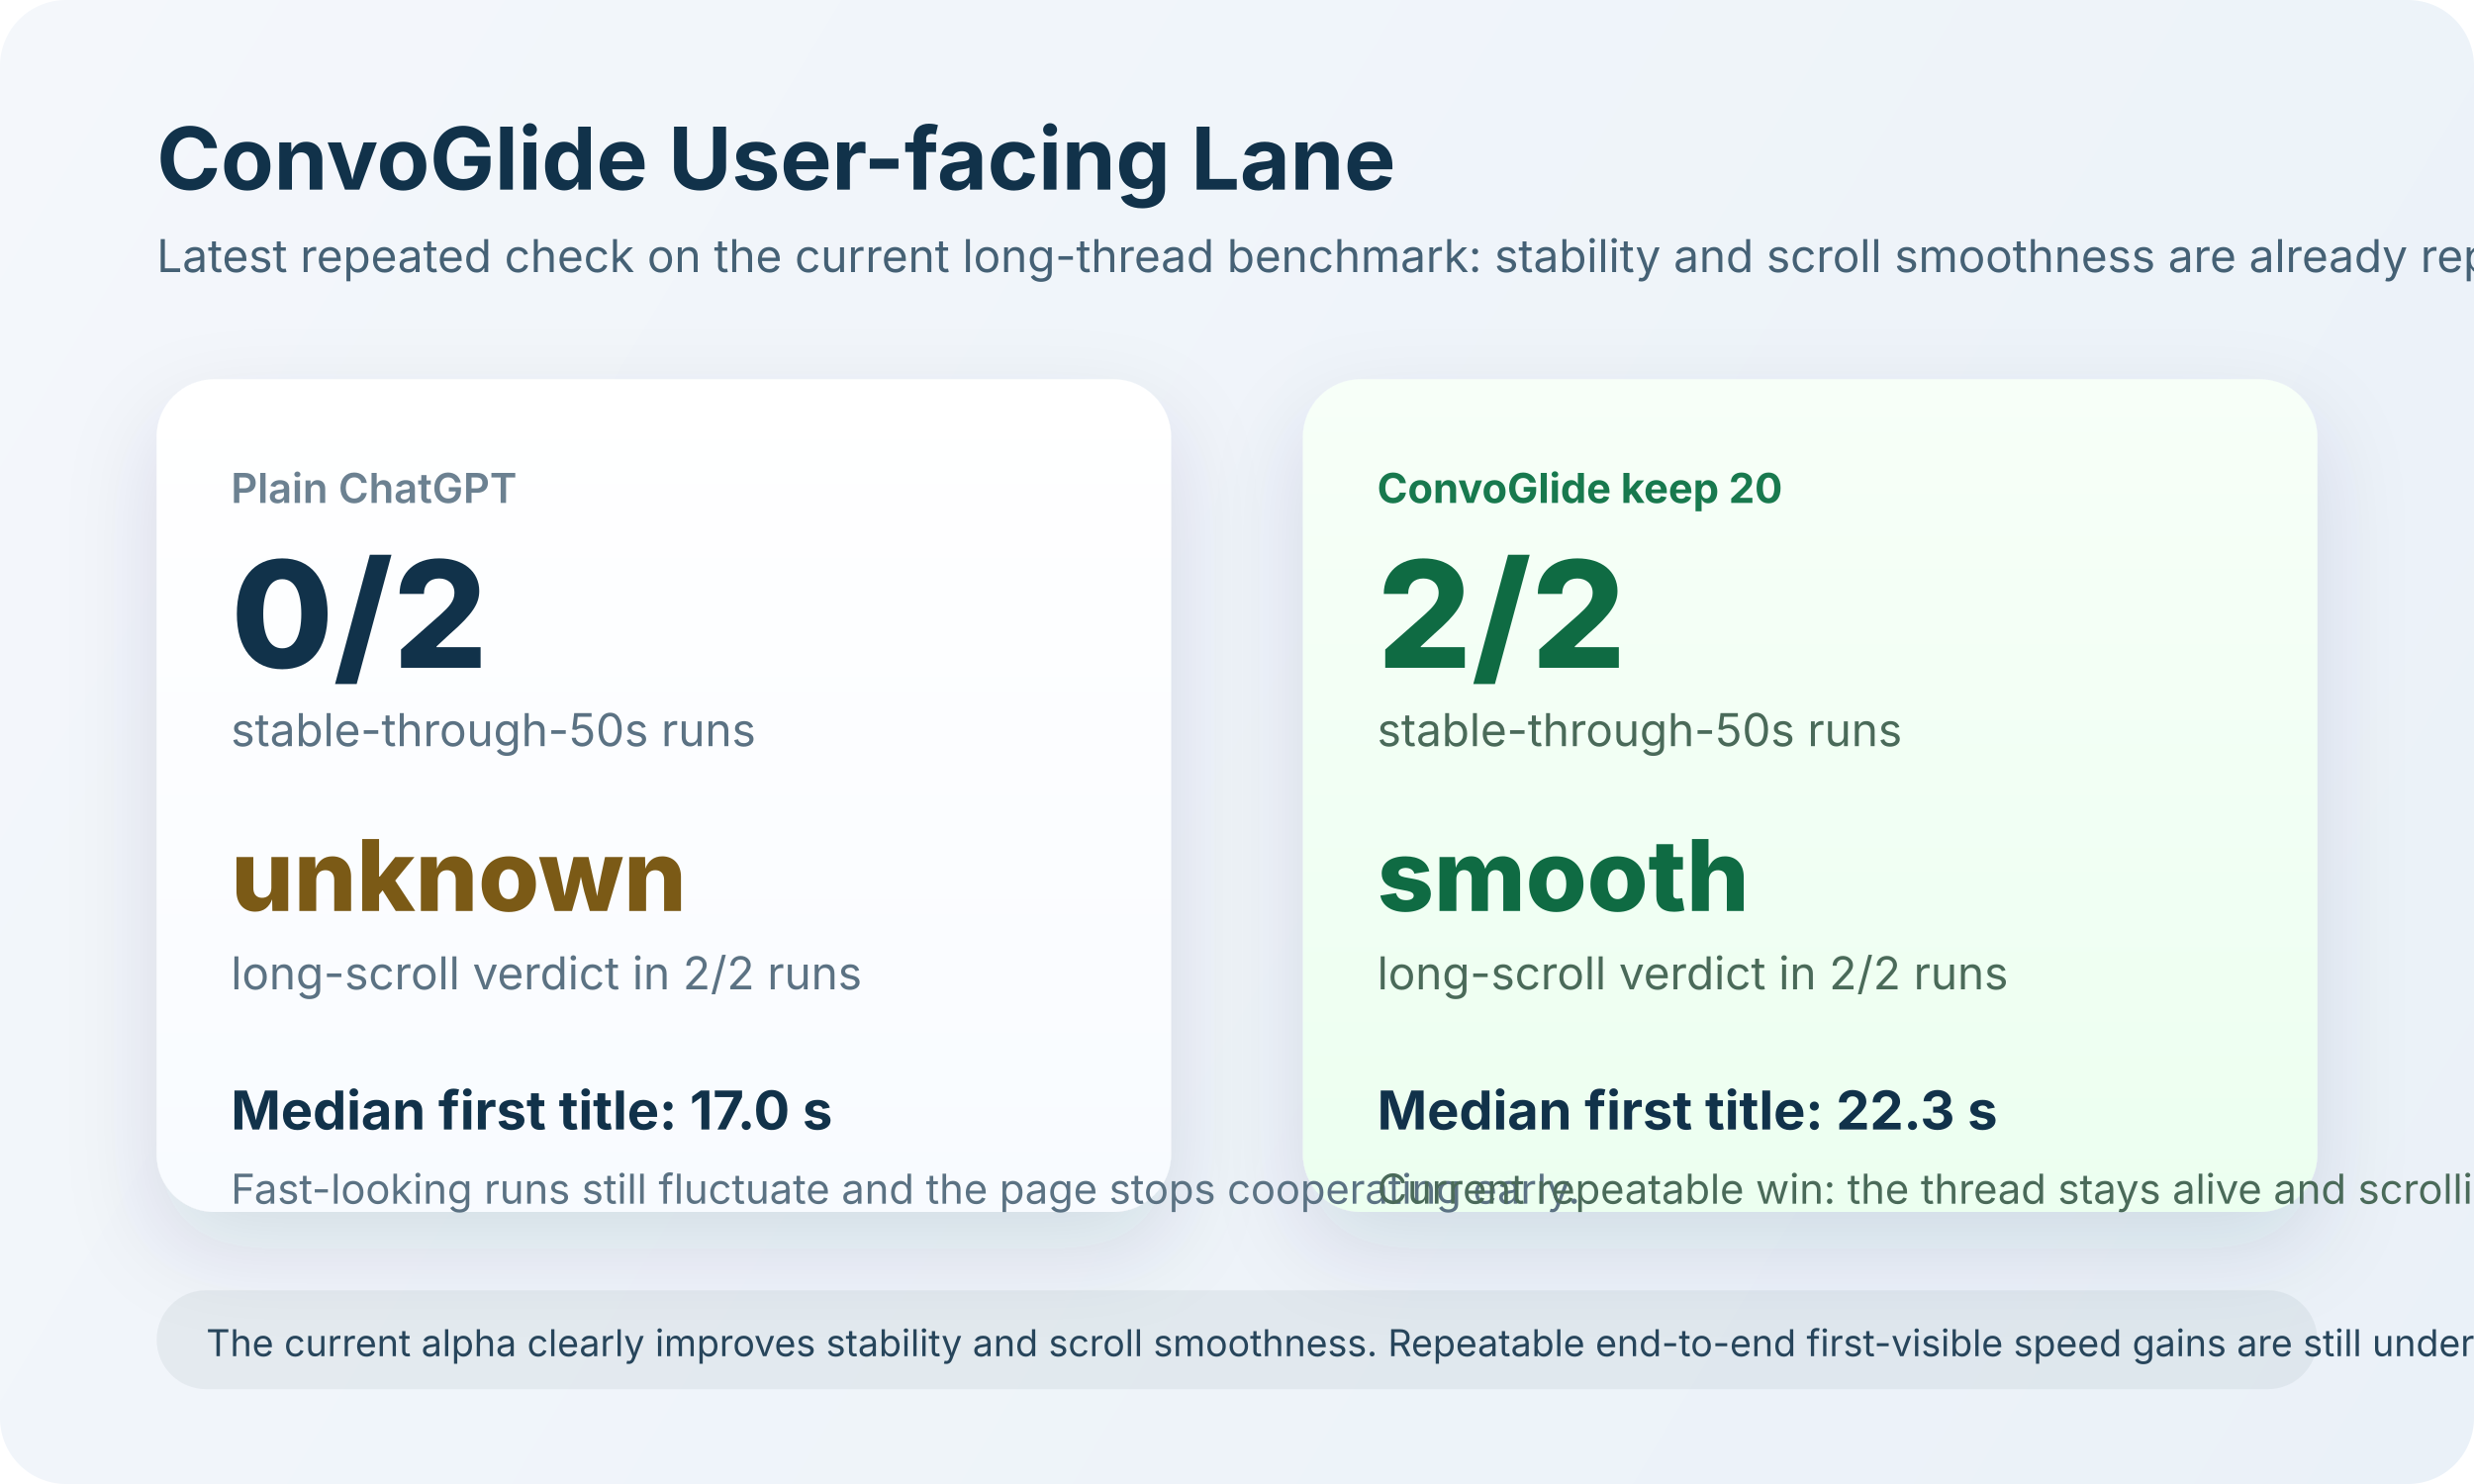
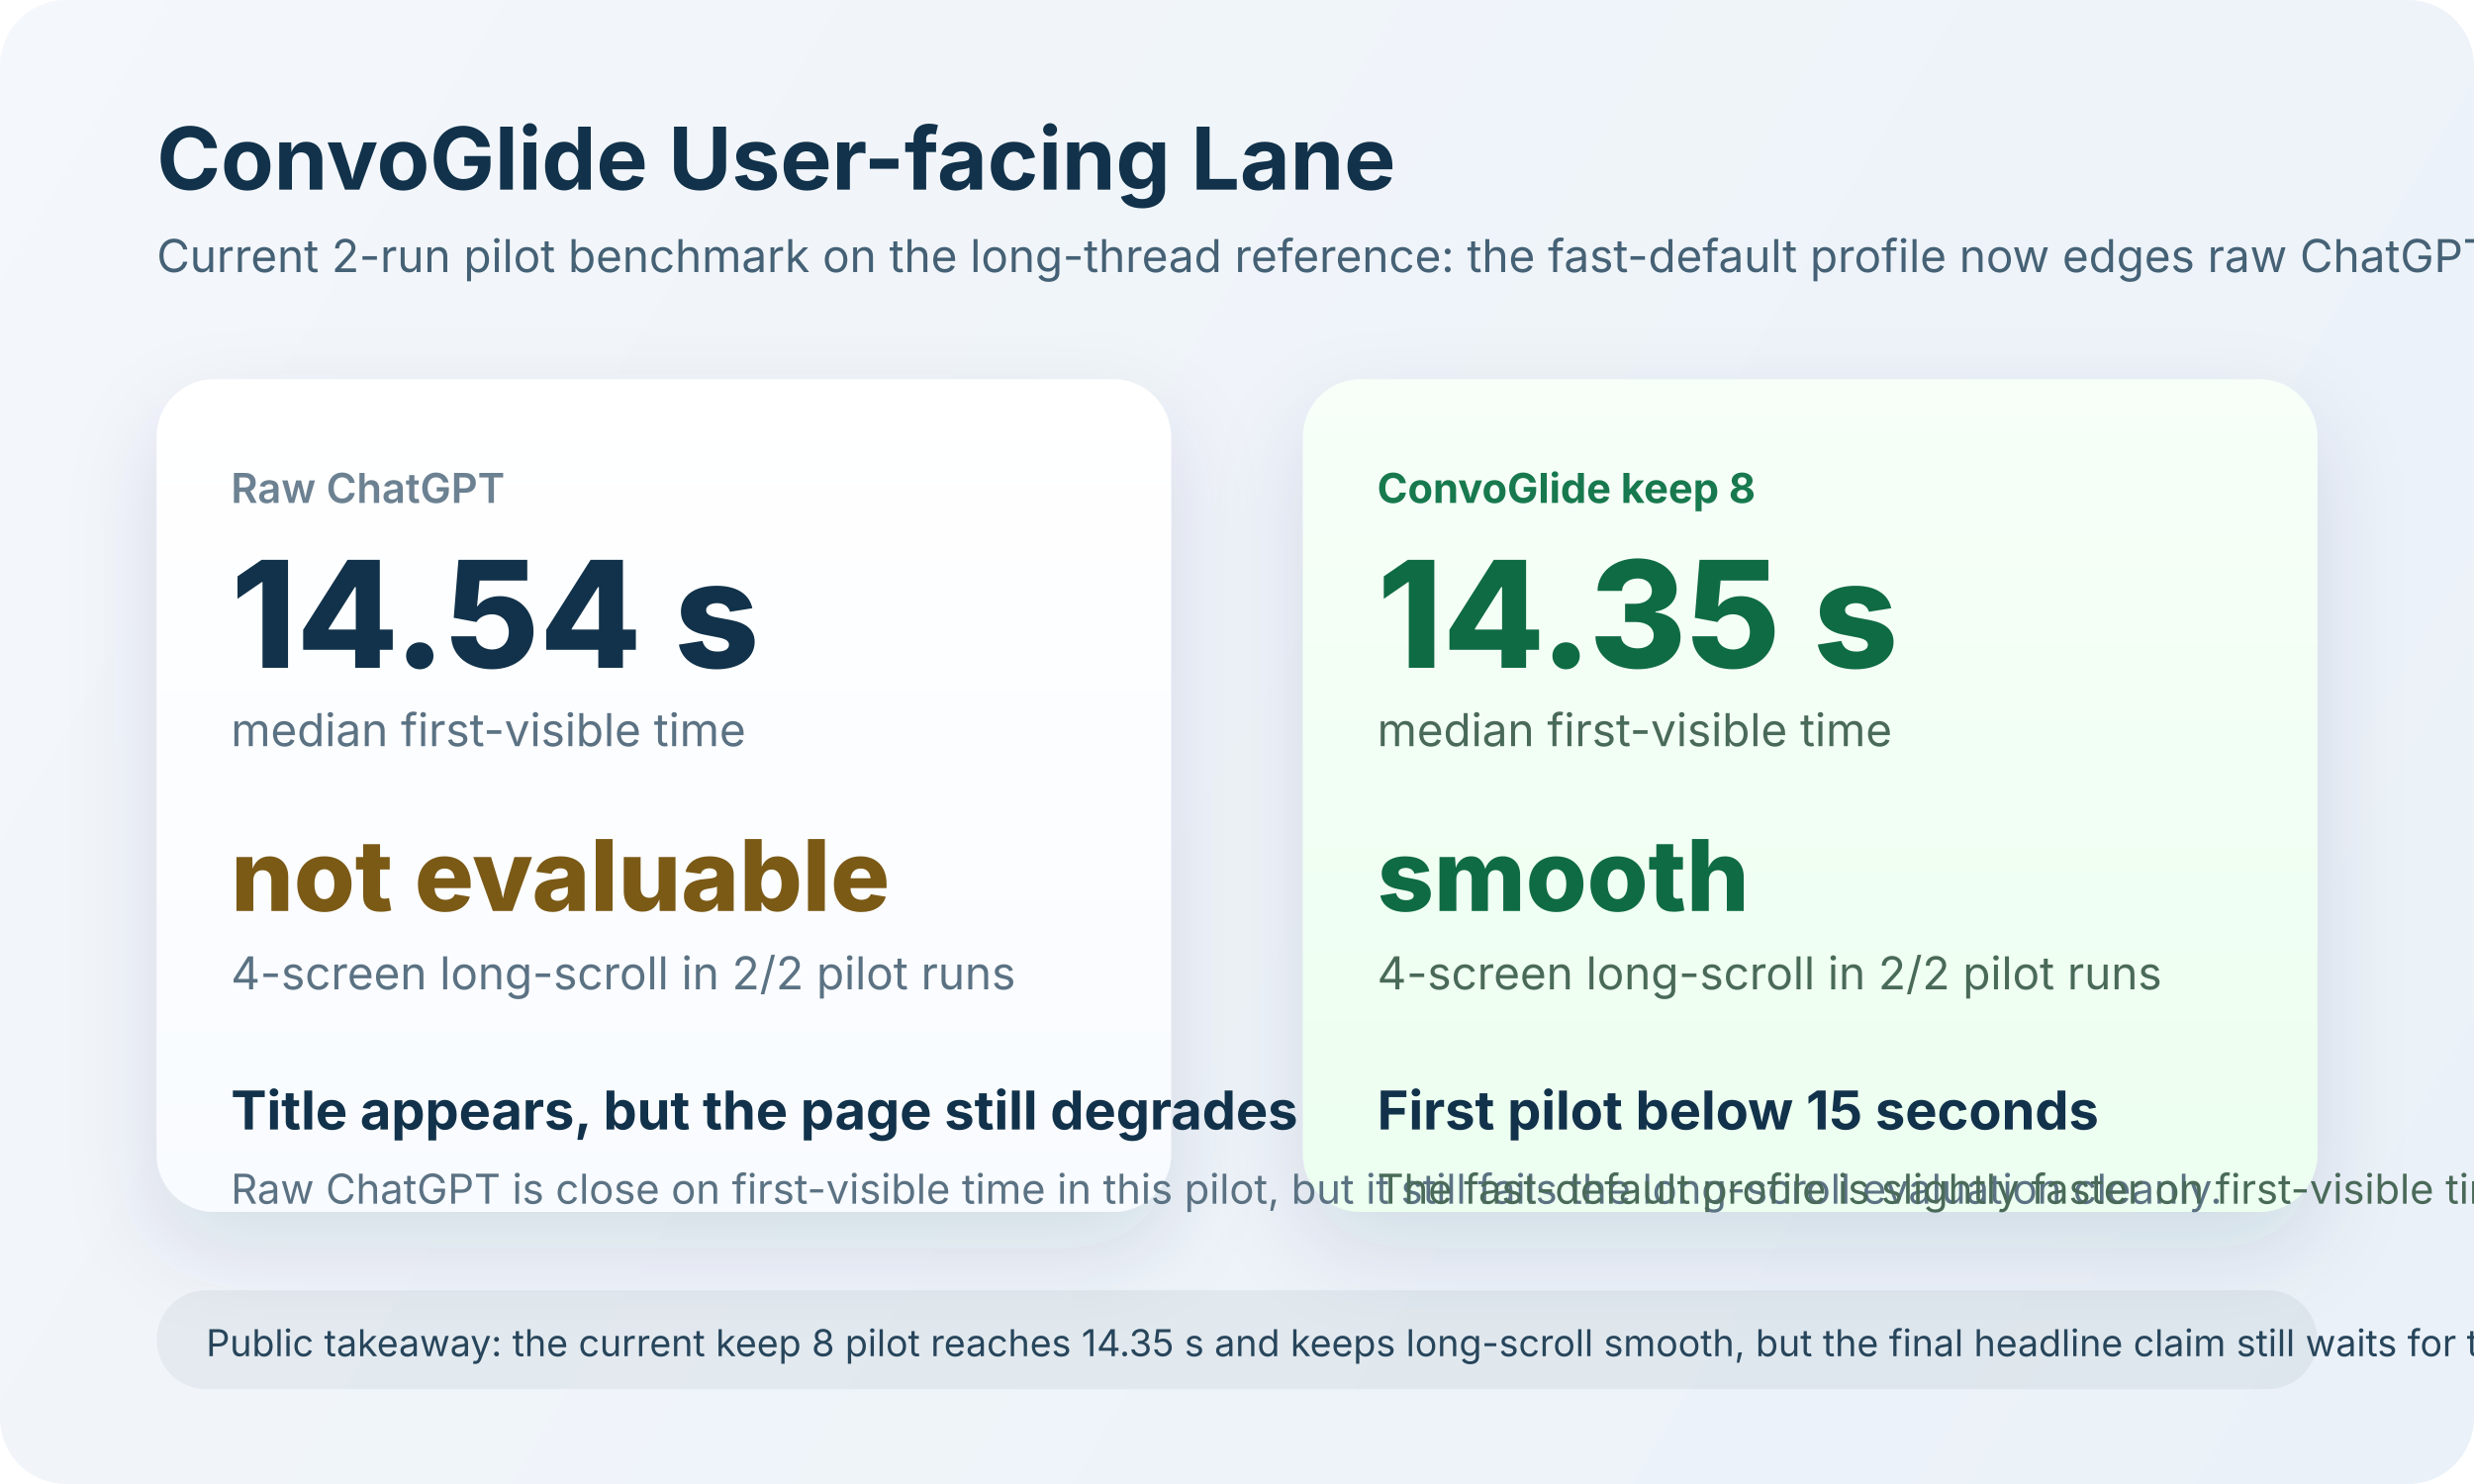
<svg xmlns="http://www.w3.org/2000/svg" width="1200" height="720" viewBox="0 0 1200 720" fill="none" role="img" aria-labelledby="title desc">
  <defs>
    <linearGradient id="bg" x1="0" y1="0" x2="1200" y2="720" gradientUnits="userSpaceOnUse">
      <stop stop-color="#F4F7FB" />
      <stop offset="1" stop-color="#EAF1F8" />
    </linearGradient>
    <linearGradient id="cardA" x1="0" y1="0" x2="0" y2="1">
      <stop stop-color="#FFFFFF" />
      <stop offset="1" stop-color="#F8FBFF" />
    </linearGradient>
    <linearGradient id="cardB" x1="0" y1="0" x2="0" y2="1">
      <stop stop-color="#F7FFF8" />
      <stop offset="1" stop-color="#ECFFF0" />
    </linearGradient>
    <filter id="shadow" x="-20%" y="-20%" width="140%" height="160%">
      <feDropShadow dx="0" dy="18" stdDeviation="22" flood-color="#16405B" flood-opacity="0.12" />
    </filter>
  </defs>
  <rect width="1200" height="720" rx="32" fill="url(#bg)" />
  <text x="76" y="92" fill="#11324A" font-family="ui-sans-serif, -apple-system, BlinkMacSystemFont, 'Segoe UI', sans-serif" font-size="42" font-weight="700">
    ConvoGlide User-facing Lane
  </text>
  <text x="76" y="132" fill="#456175" font-family="ui-sans-serif, -apple-system, BlinkMacSystemFont, 'Segoe UI', sans-serif" font-size="22">
-     Latest repeated check on the current long-thread benchmark: stability and scroll smoothness are already repeatable.
+     Current 2-run pilot benchmark on the long-thread reference: the fast-default profile now edges raw ChatGPT on first-visible time and stays smoother after load.
  </text>
  <rect x="76" y="184" width="492" height="404" rx="28" fill="url(#cardA)" filter="url(#shadow)" />
  <rect x="632" y="184" width="492" height="404" rx="28" fill="url(#cardB)" filter="url(#shadow)" />
  <text x="112" y="244" fill="#6C8191" font-family="ui-sans-serif, -apple-system, BlinkMacSystemFont, 'Segoe UI', sans-serif" font-size="20" font-weight="600">
-     Plain ChatGPT
+     Raw ChatGPT
  </text>
  <text x="668" y="244" fill="#18794E" font-family="ui-sans-serif, -apple-system, BlinkMacSystemFont, 'Segoe UI', sans-serif" font-size="20" font-weight="700">
-     ConvoGlide keep 20
+     ConvoGlide keep 8
  </text>
  <text x="112" y="324" fill="#11324A" font-family="ui-sans-serif, -apple-system, BlinkMacSystemFont, 'Segoe UI', sans-serif" font-size="72" font-weight="800">
-     0/2
+     14.54 s
  </text>
  <text x="112" y="362" fill="#5B7283" font-family="ui-sans-serif, -apple-system, BlinkMacSystemFont, 'Segoe UI', sans-serif" font-size="22">
-     stable-through-50s runs
+     median first-visible time
  </text>
  <text x="668" y="324" fill="#0F6B43" font-family="ui-sans-serif, -apple-system, BlinkMacSystemFont, 'Segoe UI', sans-serif" font-size="72" font-weight="800">
-     2/2
+     14.35 s
  </text>
  <text x="668" y="362" fill="#4A6A59" font-family="ui-sans-serif, -apple-system, BlinkMacSystemFont, 'Segoe UI', sans-serif" font-size="22">
-     stable-through-50s runs
+     median first-visible time
  </text>
  <text x="112" y="442" fill="#7B5A16" font-family="ui-sans-serif, -apple-system, BlinkMacSystemFont, 'Segoe UI', sans-serif" font-size="48" font-weight="800">
-     unknown
+     not evaluable
  </text>
  <text x="112" y="480" fill="#5B7283" font-family="ui-sans-serif, -apple-system, BlinkMacSystemFont, 'Segoe UI', sans-serif" font-size="22">
-     long-scroll verdict in 2/2 runs
+     4-screen long-scroll in 2/2 pilot runs
  </text>
  <text x="668" y="442" fill="#0F6B43" font-family="ui-sans-serif, -apple-system, BlinkMacSystemFont, 'Segoe UI', sans-serif" font-size="48" font-weight="800">
    smooth
  </text>
  <text x="668" y="480" fill="#4A6A59" font-family="ui-sans-serif, -apple-system, BlinkMacSystemFont, 'Segoe UI', sans-serif" font-size="22">
-     long-scroll verdict in 2/2 runs
+     4-screen long-scroll in 2/2 pilot runs
  </text>
  <text x="112" y="548" fill="#11324A" font-family="ui-sans-serif, -apple-system, BlinkMacSystemFont, 'Segoe UI', sans-serif" font-size="26" font-weight="700">
-     Median first title: 17.0 s
+     Title appears, but the page still degrades
  </text>
  <text x="112" y="584" fill="#5B7283" font-family="ui-sans-serif, -apple-system, BlinkMacSystemFont, 'Segoe UI', sans-serif" font-size="20">
-     Fast-looking runs still fluctuate and the page stops cooperating early.
+     Raw ChatGPT is close on first-visible time in this pilot, but it still fails the long-scroll evaluation cleanly.
  </text>
  <text x="668" y="548" fill="#11324A" font-family="ui-sans-serif, -apple-system, BlinkMacSystemFont, 'Segoe UI', sans-serif" font-size="26" font-weight="700">
-     Median first title: 22.3 s
+     First pilot below 15 seconds
  </text>
  <text x="668" y="584" fill="#4A6A59" font-family="ui-sans-serif, -apple-system, BlinkMacSystemFont, 'Segoe UI', sans-serif" font-size="20">
-     Current repeatable win: the thread stays alive and scrolling remains smooth.
+     The fast-default profile is slightly faster on first-visible time and clearly more cooperative once the thread opens.
  </text>
  <rect x="76" y="626" width="1048" height="48" rx="24" fill="#11324A" opacity="0.06" />
  <text x="100" y="658" fill="#27455B" font-family="ui-sans-serif, -apple-system, BlinkMacSystemFont, 'Segoe UI', sans-serif" font-size="18">
-     The current alpha clearly improves stability and scroll smoothness. Repeatable end-to-end first-visible speed gains are still under tuning.
+     Public takeaway: the current keep 8 pilot reaches 14.35 s and keeps long-scroll smooth, but the final headline claim still waits for the 5-run refresh.
  </text>
</svg>
